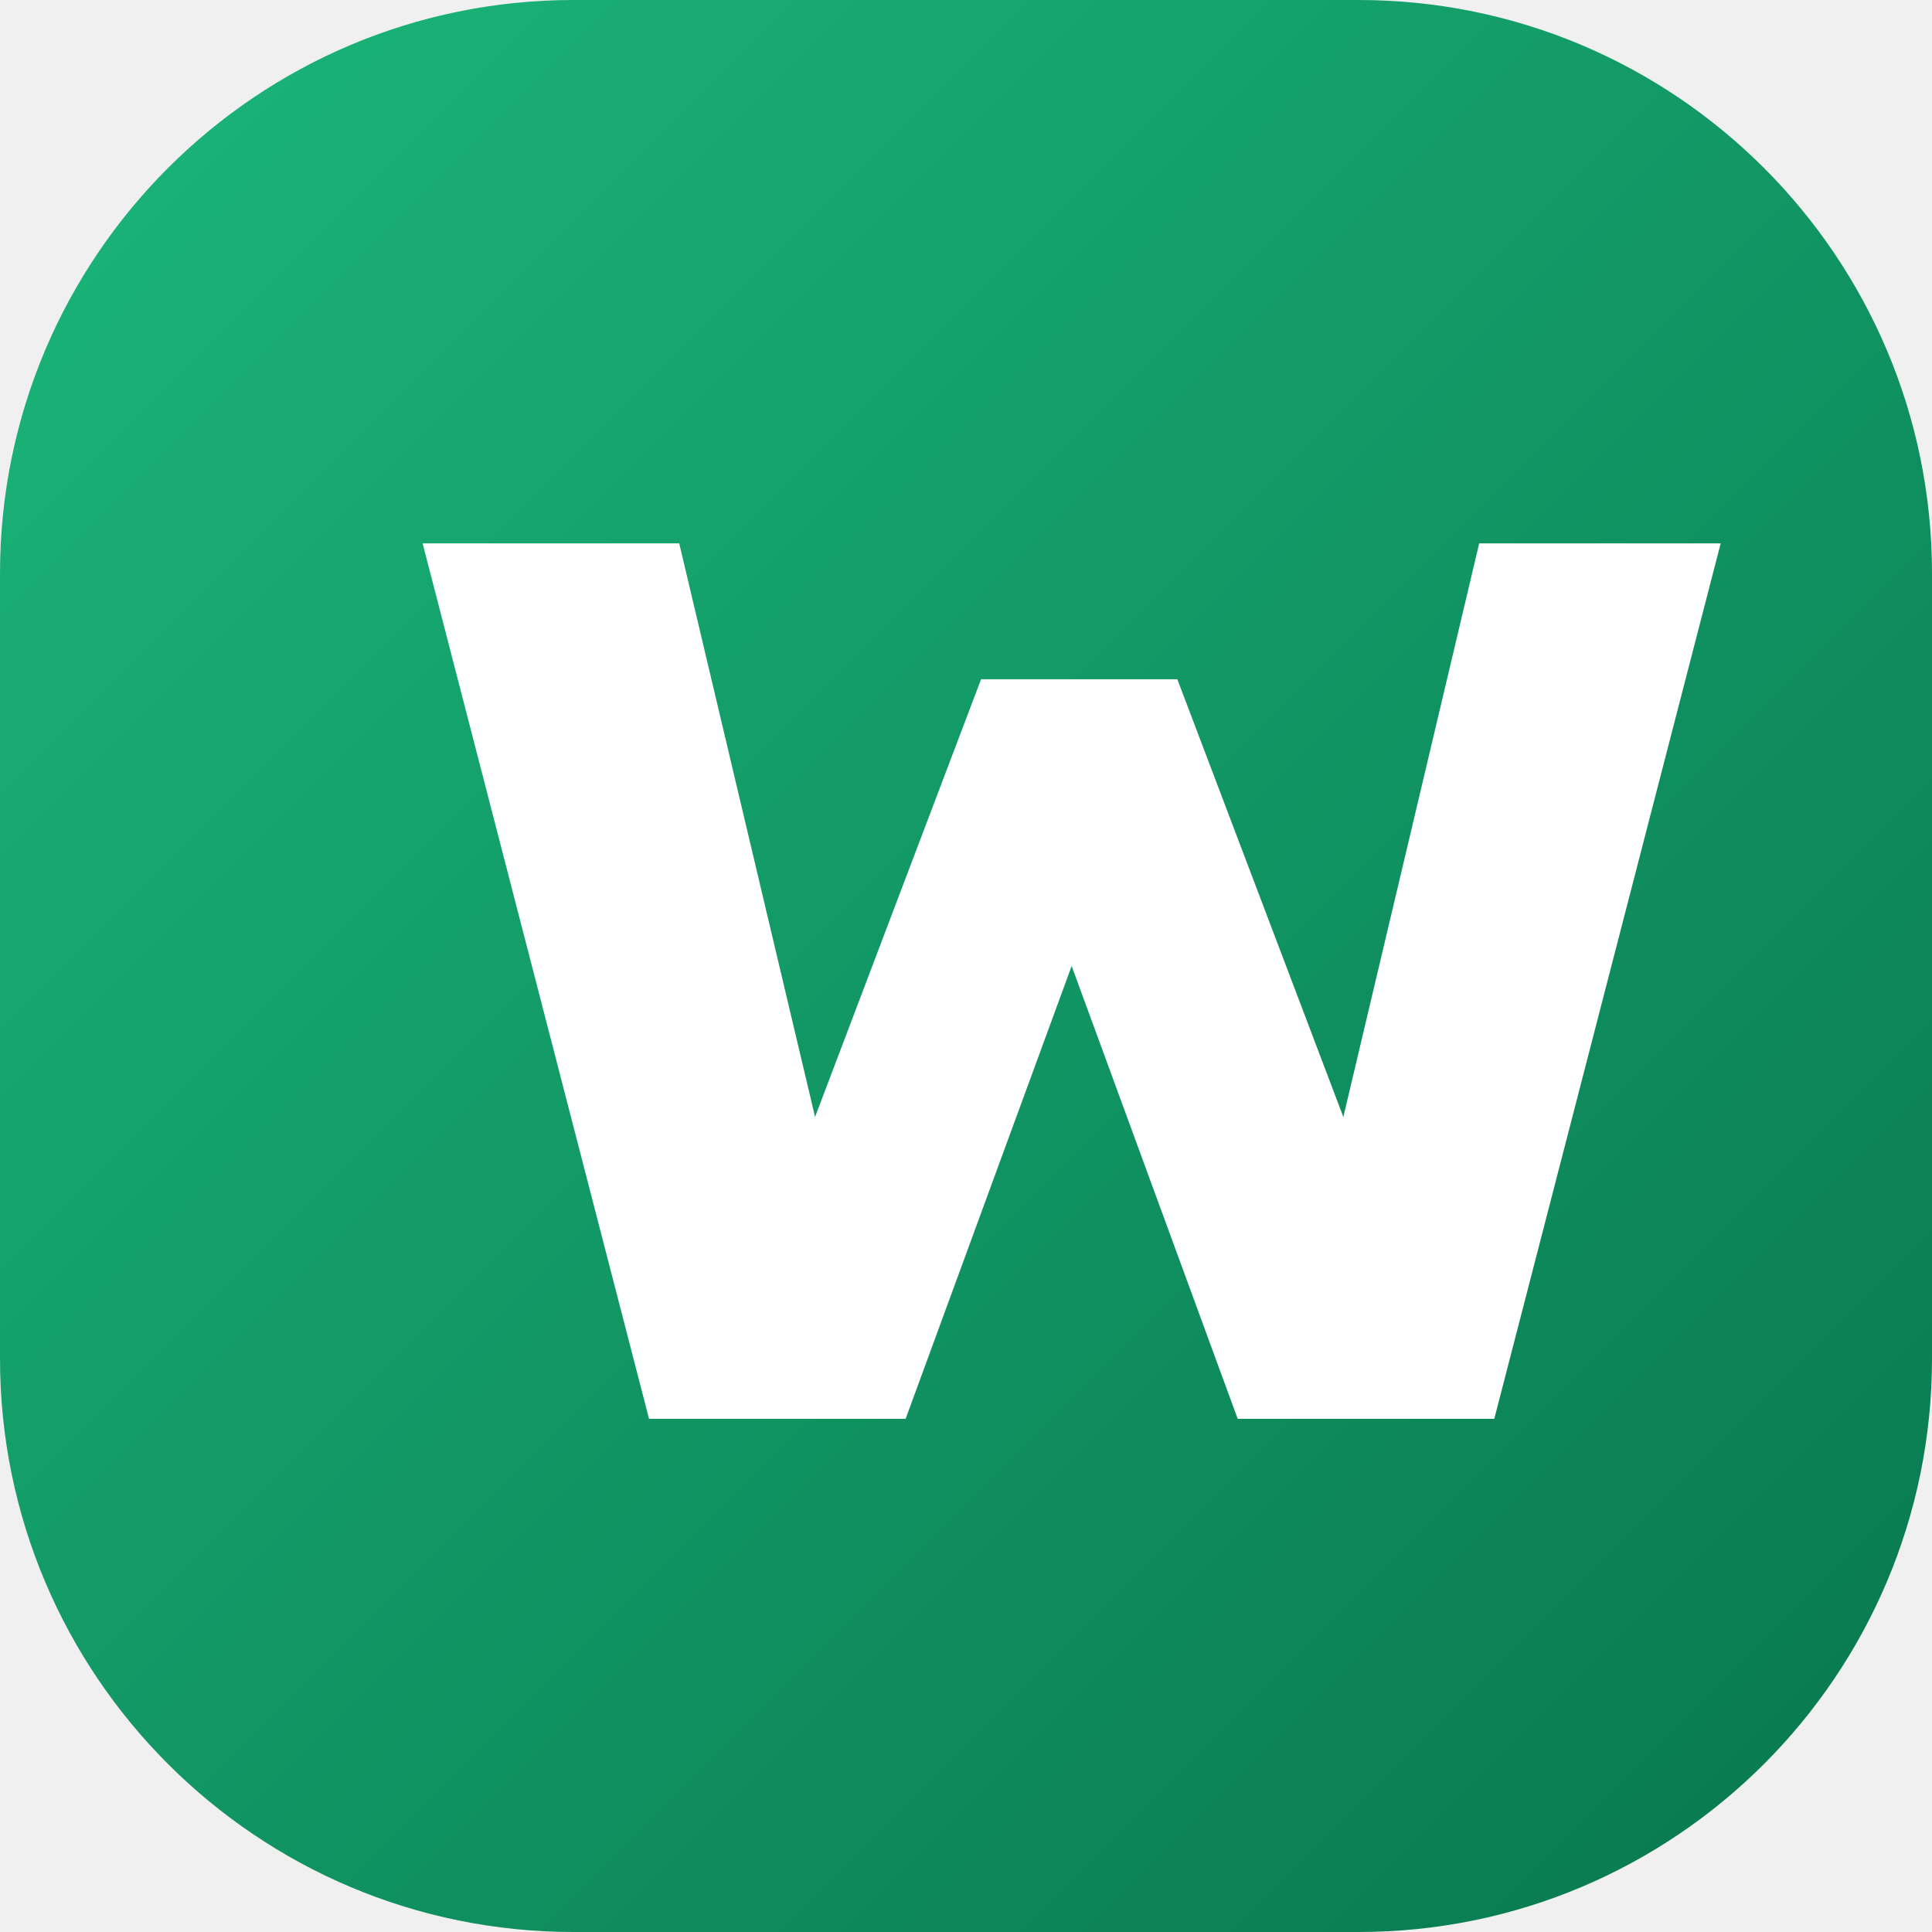
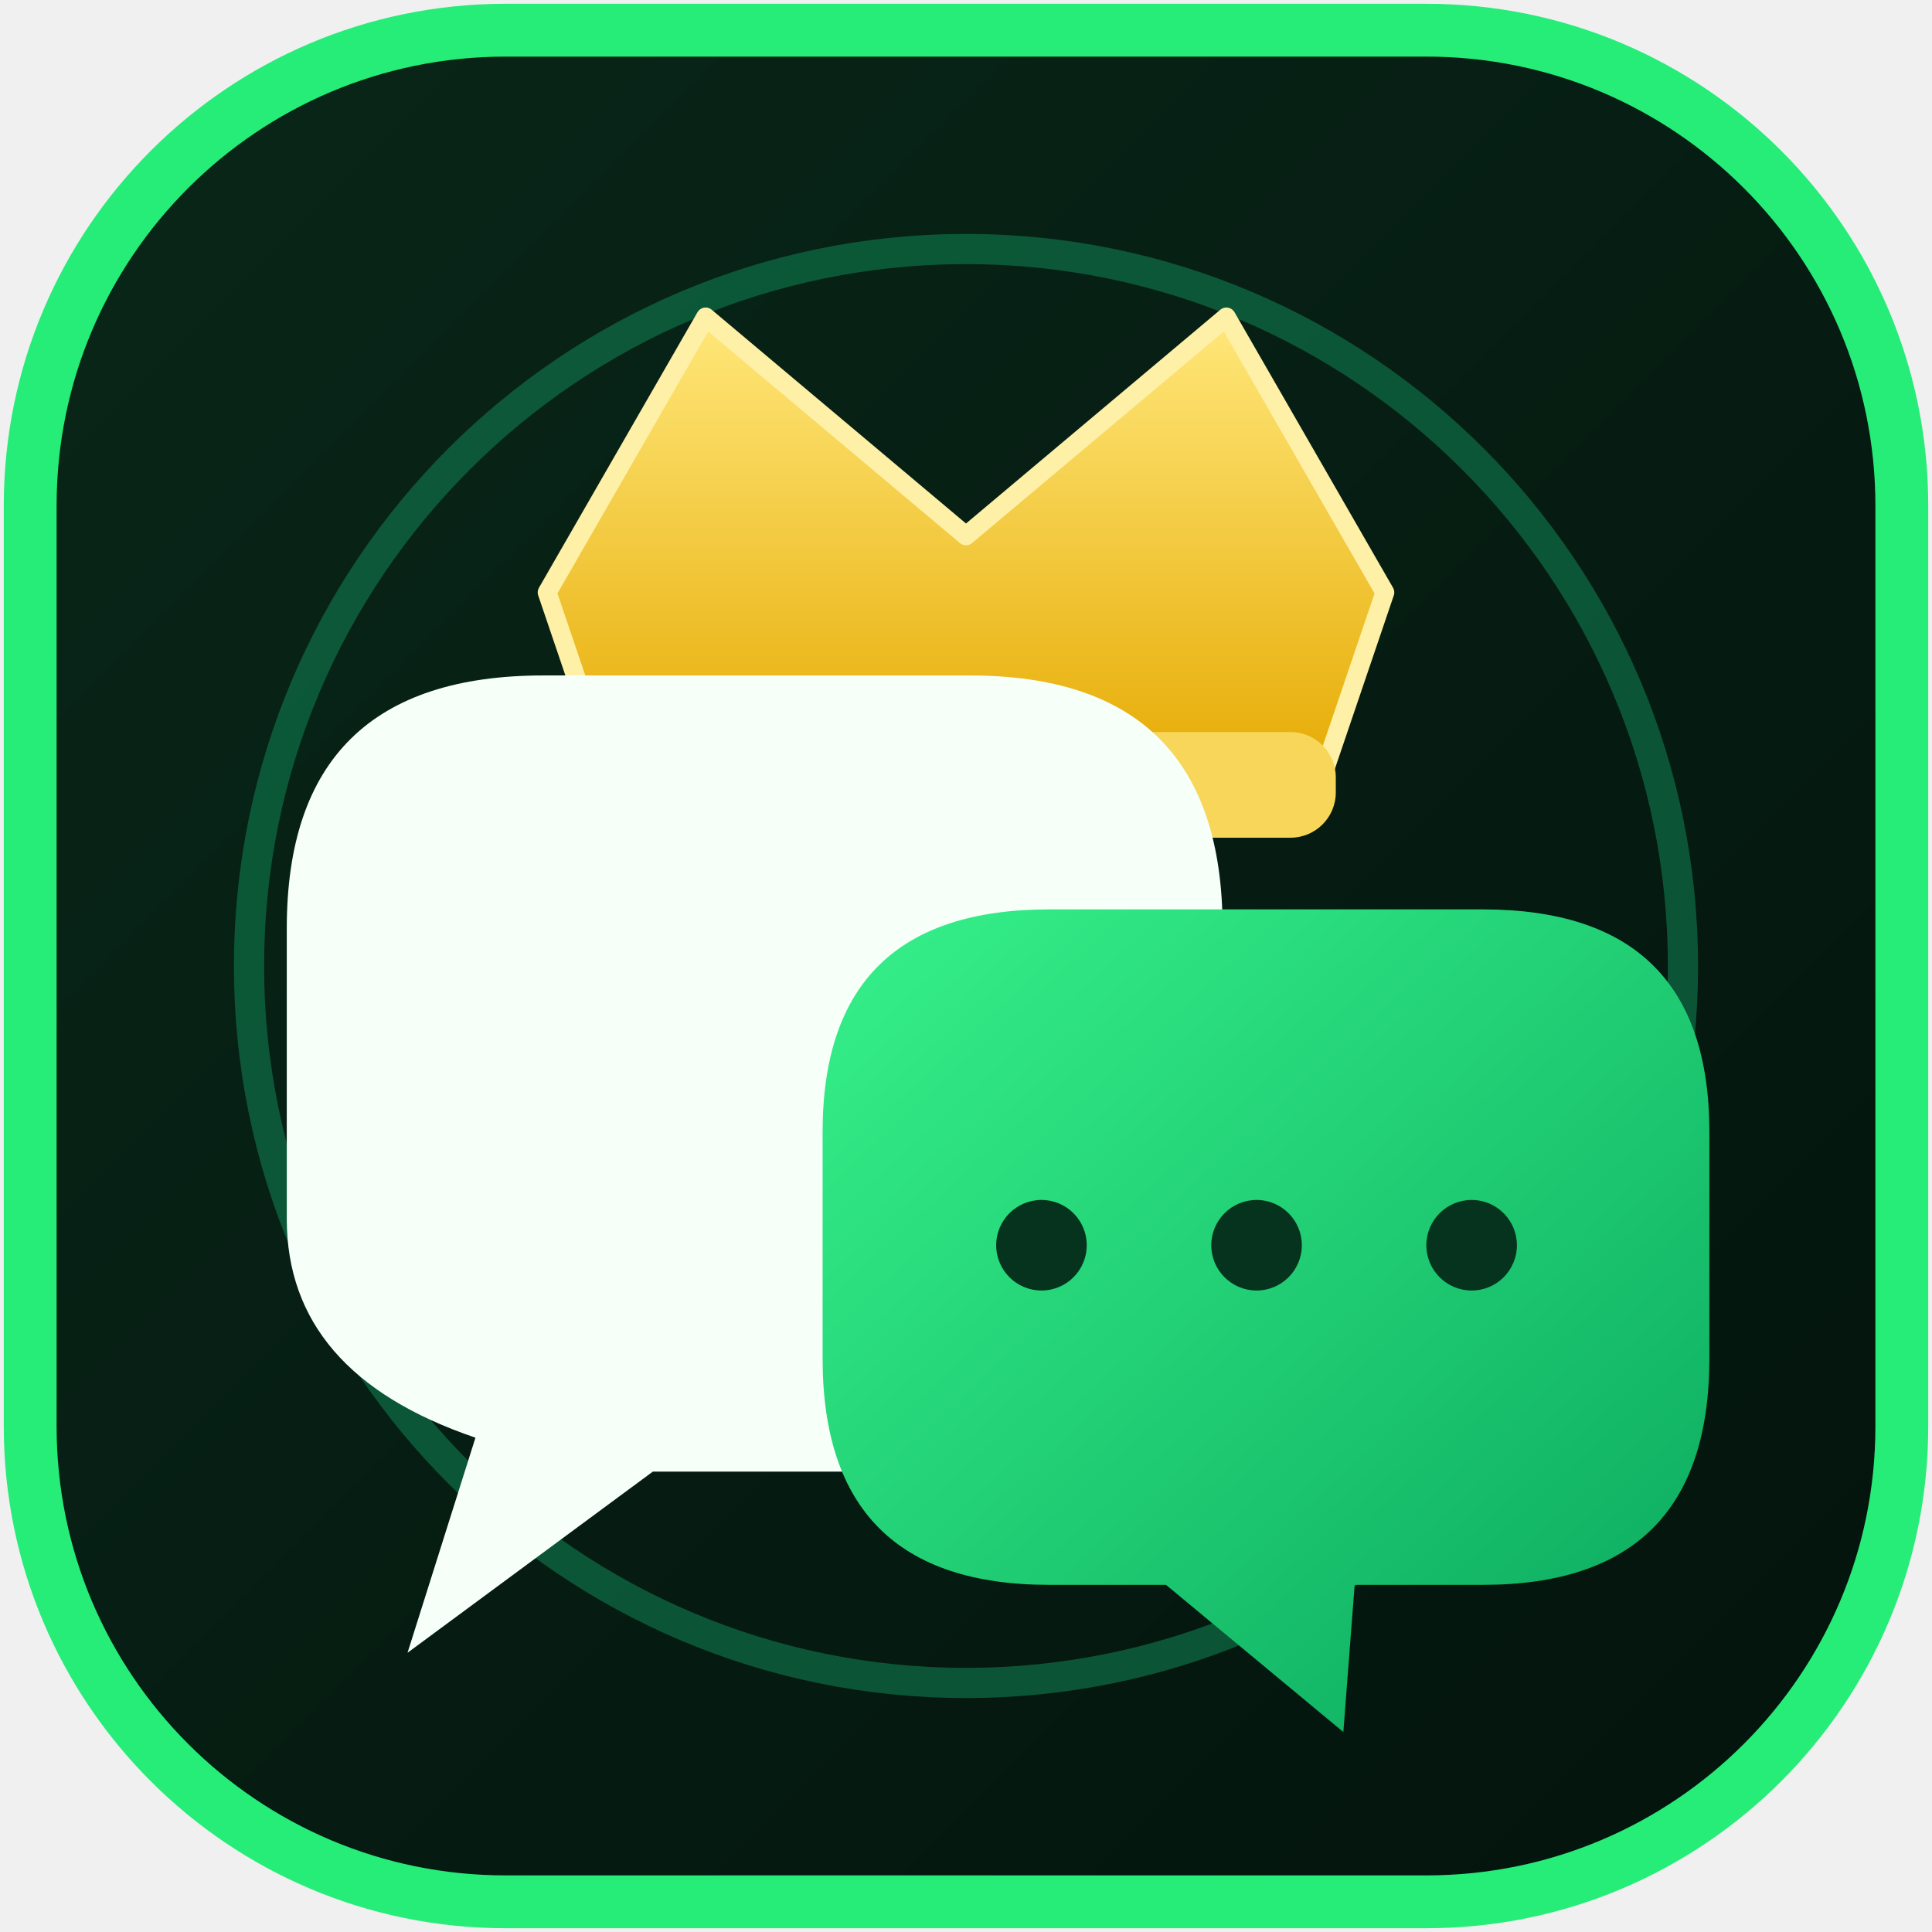
- <svg xmlns="http://www.w3.org/2000/svg" viewBox="0 0 128 128">
+ <svg xmlns="http://www.w3.org/2000/svg" viewBox="0 0 512 512">
  <defs>
-     <linearGradient id="g" x1="0" y1="0" x2="1" y2="1">
-       <stop stop-color="#1bb77b" />
-       <stop offset="1" stop-color="#08764e" />
+     <linearGradient id="bg" x1="0" y1="0" x2="1" y2="1">
+       <stop stop-color="#092719" />
+       <stop offset="1" stop-color="#03130c" />
+     </linearGradient>
+     <linearGradient id="green" x1="0" y1="0" x2="1" y2="1">
+       <stop stop-color="#36f18a" />
+       <stop offset="1" stop-color="#0aa85d" />
+     </linearGradient>
+     <linearGradient id="gold" x1="0" y1="0" x2="0" y2="1">
+       <stop stop-color="#ffe77a" />
+       <stop offset="1" stop-color="#e5a900" />
    </linearGradient>
  </defs>
-   <rect width="128" height="128" rx="38" fill="url(#g)" />
-   <path d="M28 36h17l9 38 11-29h13l11 29 9-38h16L99 94H82L71 64 60 94H43z" fill="#fff" />
+   <rect x="8" y="8" width="496" height="496" rx="126" fill="url(#bg)" stroke="#25ed78" stroke-width="14" />
+   <circle cx="256" cy="256" r="190" fill="none" stroke="#0e7549" stroke-width="8" opacity=".65" />
+   <path d="M145 157l42-73 69 58 69-58 42 73-18 53H163z" fill="url(#gold)" stroke="#fff0a8" stroke-width="5" stroke-linejoin="round" />
+   <rect x="158" y="194" width="196" height="28" rx="12" fill="#f7d65a" />
+   <path d="M76 246q0-67 68-67h113q67 0 67 67v77q0 67-67 67h-84l-65 48 18-57q-50-17-50-58z" fill="#f7fff9" />
+   <path d="M218 300q0-59 60-59h115q60 0 60 59v60q0 60-60 60h-34l-3 39-47-39h-31q-60 0-60-60z" fill="url(#green)" />
+   <g fill="#06331d">
+     <circle cx="276" cy="330" r="12" />
+     <circle cx="333" cy="330" r="12" />
+     <circle cx="390" cy="330" r="12" />
+   </g>
</svg>
